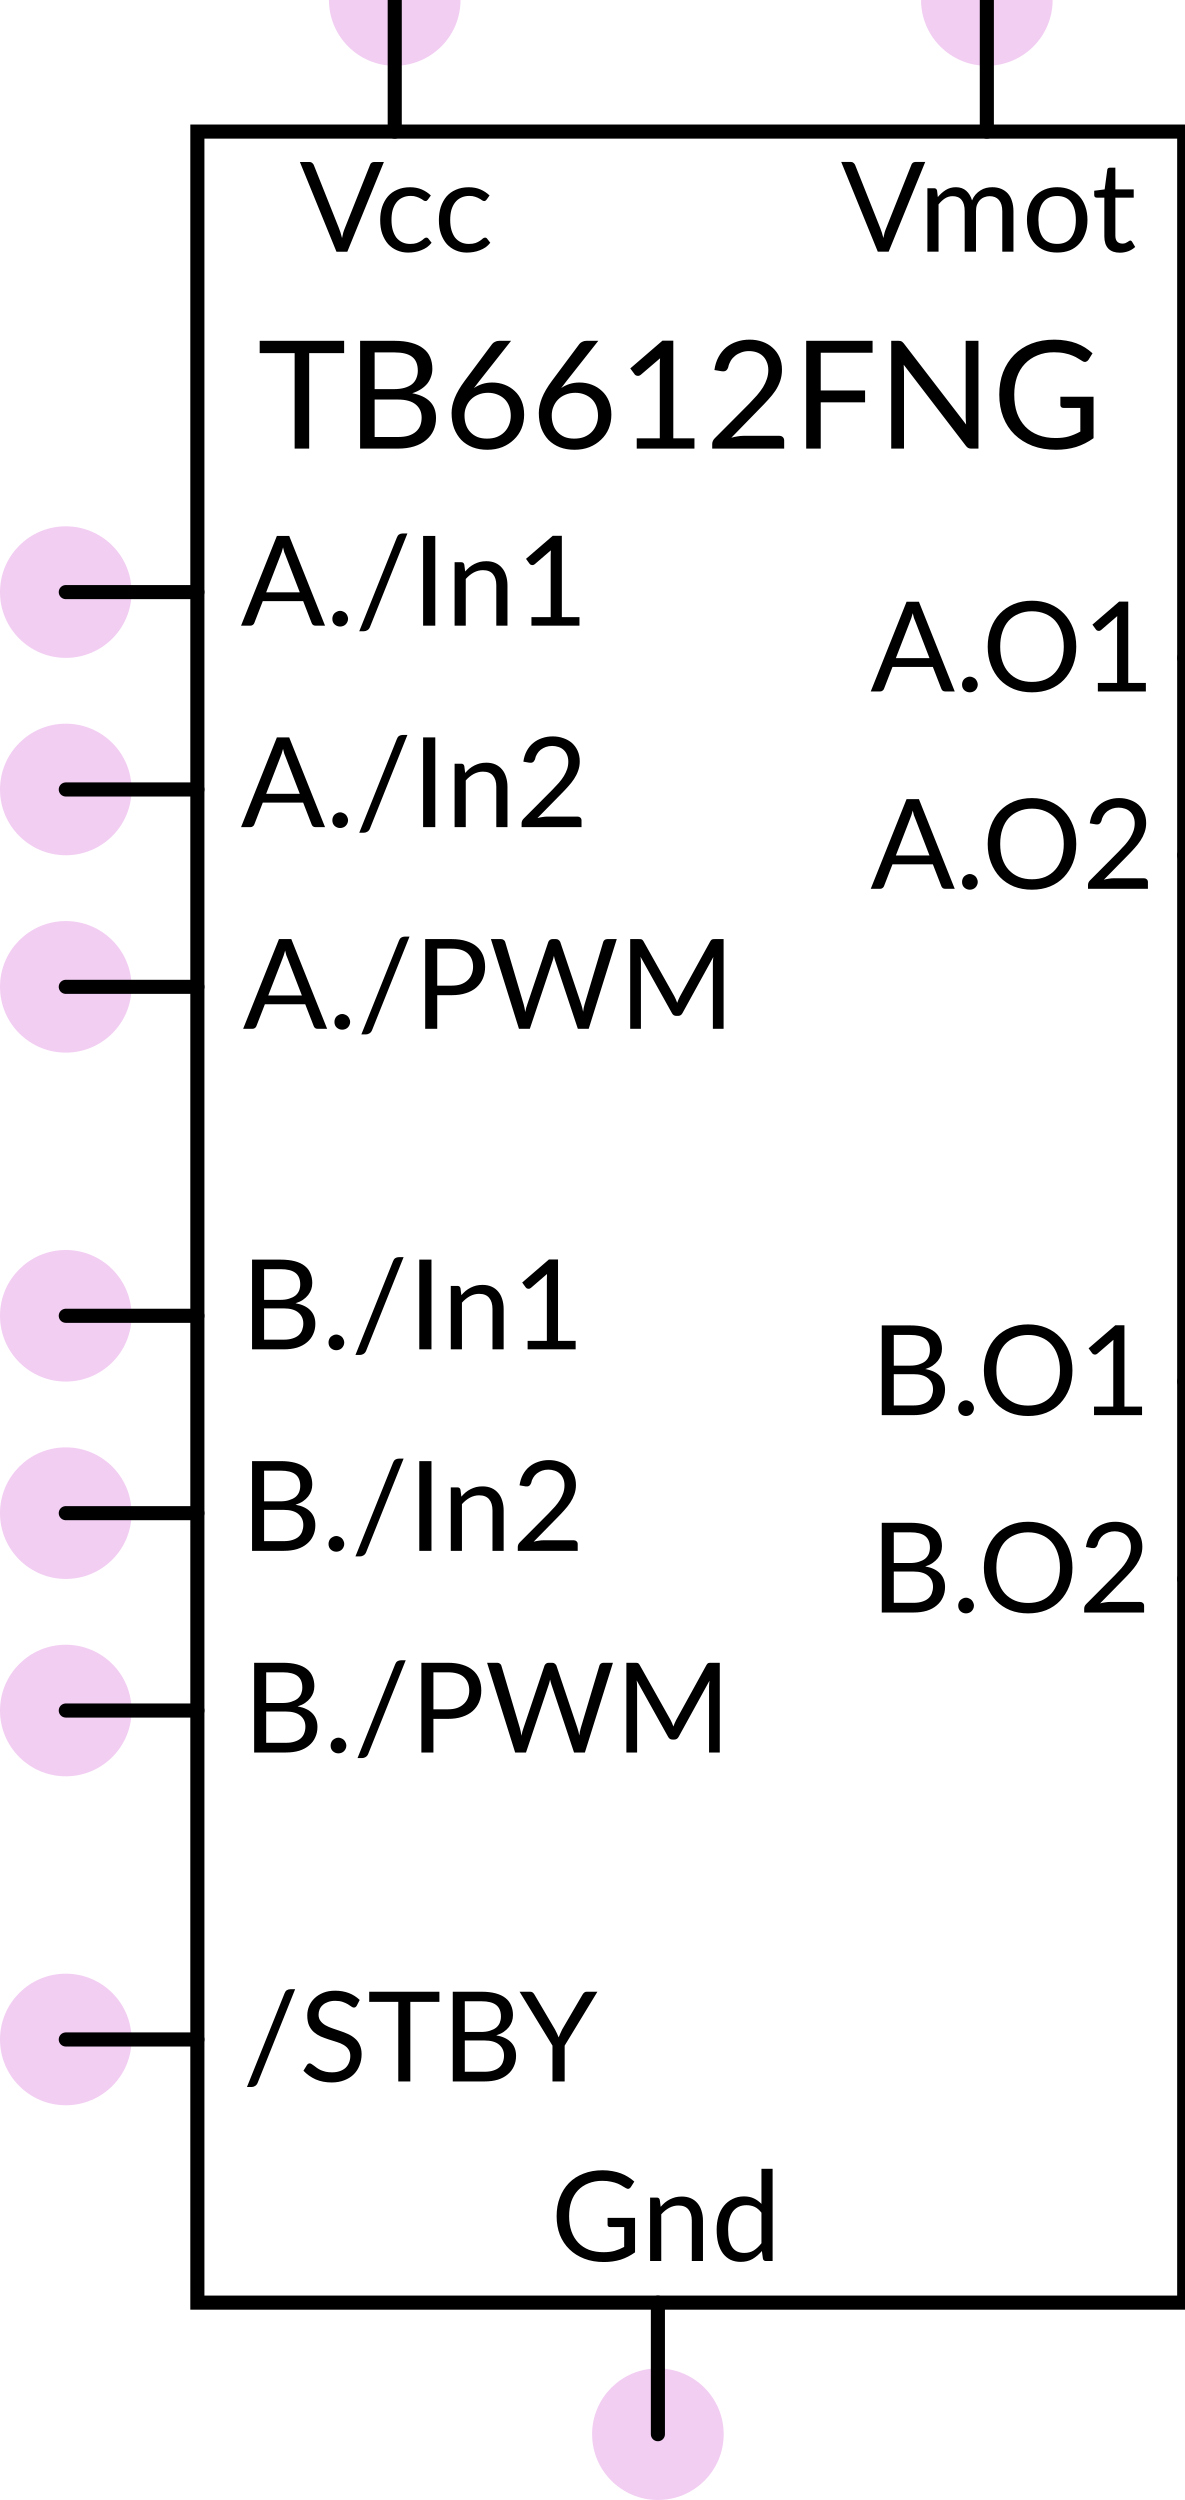
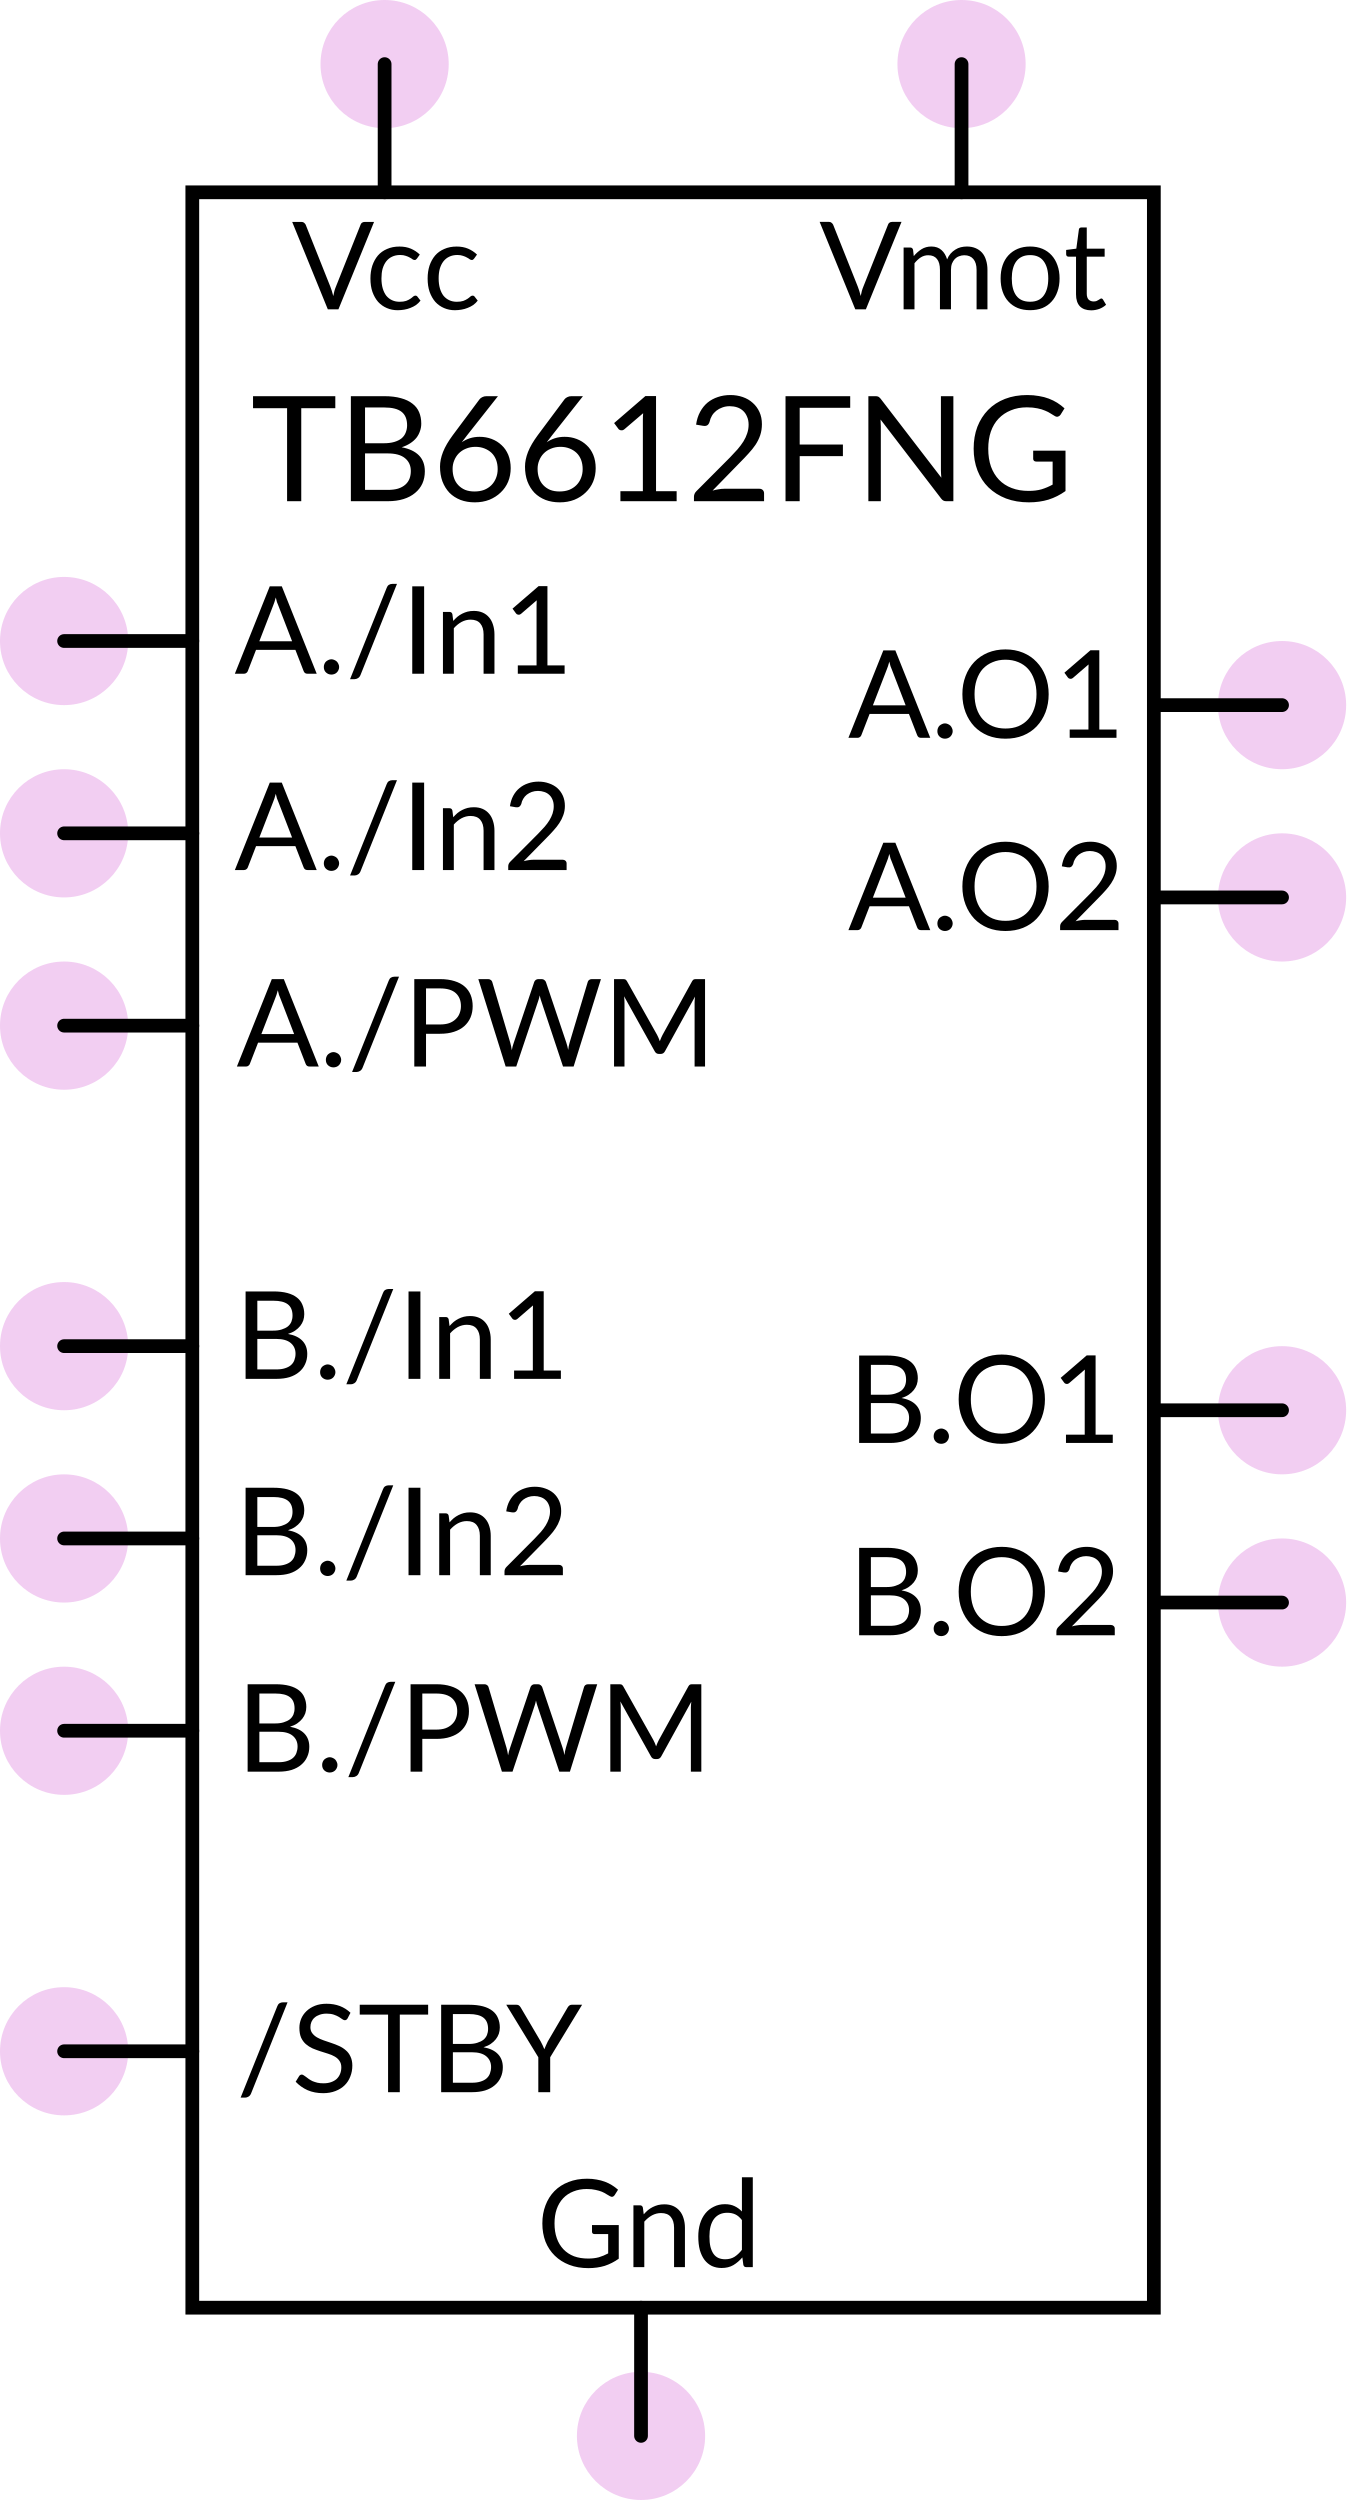
- <svg xmlns="http://www.w3.org/2000/svg" width="126" height="266" viewBox="0 0 126 266" version="1.1" id="svg852">
+ <svg xmlns="http://www.w3.org/2000/svg" width="147" height="273" viewBox="0 0 147 273" version="1.1" id="svg852">
  <defs id="defs846" />
-   <g id="layer1" transform="translate(-1139.857,-449.9482)">
-     <g id="g1454" style="">
-       <circle r="7" cy="512.948" cx="1146.857" id="path3052" style="color:#000000;clip-rule:nonzero;display:inline;overflow:visible;visibility:visible;opacity:1;isolation:auto;color-interpolation:sRGB;color-interpolation-filters:linearRGB;fill:#e497e4;fill-opacity:0.471;fill-rule:nonzero;stroke:none;stroke-width:2.5;stroke-linecap:round;stroke-linejoin:miter;stroke-miterlimit:4;stroke-dasharray:none;stroke-dashoffset:0;stroke-opacity:1;marker:none;color-rendering:auto;image-rendering:auto;shape-rendering:auto;text-rendering:auto;enable-background:accumulate" />
-       <circle r="7" cy="554.948" cx="1146.857" id="path3052-3" style="color:#000000;clip-rule:nonzero;display:inline;overflow:visible;visibility:visible;opacity:1;isolation:auto;color-interpolation:sRGB;color-interpolation-filters:linearRGB;fill:#e497e4;fill-opacity:0.471;fill-rule:nonzero;stroke:none;stroke-width:2.5;stroke-linecap:round;stroke-linejoin:miter;stroke-miterlimit:4;stroke-dasharray:none;stroke-dashoffset:0;stroke-opacity:1;marker:none;color-rendering:auto;image-rendering:auto;shape-rendering:auto;text-rendering:auto;enable-background:accumulate" />
-       <circle r="7" cy="533.948" cx="1146.857" id="path3052-31" style="color:#000000;clip-rule:nonzero;display:inline;overflow:visible;visibility:visible;opacity:1;isolation:auto;color-interpolation:sRGB;color-interpolation-filters:linearRGB;fill:#e497e4;fill-opacity:0.471;fill-rule:nonzero;stroke:none;stroke-width:2.5;stroke-linecap:round;stroke-linejoin:miter;stroke-miterlimit:4;stroke-dasharray:none;stroke-dashoffset:0;stroke-opacity:1;marker:none;color-rendering:auto;image-rendering:auto;shape-rendering:auto;text-rendering:auto;enable-background:accumulate" />
-       <circle r="7" cy="589.948" cx="1146.857" id="path3052-4" style="color:#000000;clip-rule:nonzero;display:inline;overflow:visible;visibility:visible;opacity:1;isolation:auto;color-interpolation:sRGB;color-interpolation-filters:linearRGB;fill:#e497e4;fill-opacity:0.471;fill-rule:nonzero;stroke:none;stroke-width:2.5;stroke-linecap:round;stroke-linejoin:miter;stroke-miterlimit:4;stroke-dasharray:none;stroke-dashoffset:0;stroke-opacity:1;marker:none;color-rendering:auto;image-rendering:auto;shape-rendering:auto;text-rendering:auto;enable-background:accumulate" />
-       <circle r="7" cy="631.948" cx="1146.857" id="path3052-3-8" style="color:#000000;clip-rule:nonzero;display:inline;overflow:visible;visibility:visible;opacity:1;isolation:auto;color-interpolation:sRGB;color-interpolation-filters:linearRGB;fill:#e497e4;fill-opacity:0.471;fill-rule:nonzero;stroke:none;stroke-width:2.5;stroke-linecap:round;stroke-linejoin:miter;stroke-miterlimit:4;stroke-dasharray:none;stroke-dashoffset:0;stroke-opacity:1;marker:none;color-rendering:auto;image-rendering:auto;shape-rendering:auto;text-rendering:auto;enable-background:accumulate" />
-       <circle r="7" cy="610.948" cx="1146.857" id="path3052-31-9" style="color:#000000;clip-rule:nonzero;display:inline;overflow:visible;visibility:visible;opacity:1;isolation:auto;color-interpolation:sRGB;color-interpolation-filters:linearRGB;fill:#e497e4;fill-opacity:0.471;fill-rule:nonzero;stroke:none;stroke-width:2.5;stroke-linecap:round;stroke-linejoin:miter;stroke-miterlimit:4;stroke-dasharray:none;stroke-dashoffset:0;stroke-opacity:1;marker:none;color-rendering:auto;image-rendering:auto;shape-rendering:auto;text-rendering:auto;enable-background:accumulate" />
-       <circle r="7" cy="666.948" cx="1146.857" id="path3052-3-8-2" style="color:#000000;clip-rule:nonzero;display:inline;overflow:visible;visibility:visible;opacity:1;isolation:auto;color-interpolation:sRGB;color-interpolation-filters:linearRGB;fill:#e497e4;fill-opacity:0.471;fill-rule:nonzero;stroke:none;stroke-width:2.5;stroke-linecap:round;stroke-linejoin:miter;stroke-miterlimit:4;stroke-dasharray:none;stroke-dashoffset:0;stroke-opacity:1;marker:none;color-rendering:auto;image-rendering:auto;shape-rendering:auto;text-rendering:auto;enable-background:accumulate" />
-       <circle r="7" cy="540.948" cx="1279.857" id="path3052-7-4" style="color:#000000;clip-rule:nonzero;display:inline;overflow:visible;visibility:visible;opacity:1;isolation:auto;color-interpolation:sRGB;color-interpolation-filters:linearRGB;fill:#e497e4;fill-opacity:0.471;fill-rule:nonzero;stroke:none;stroke-width:2.5;stroke-linecap:round;stroke-linejoin:miter;stroke-miterlimit:4;stroke-dasharray:none;stroke-dashoffset:0;stroke-opacity:1;marker:none;color-rendering:auto;image-rendering:auto;shape-rendering:auto;text-rendering:auto;enable-background:accumulate" />
-       <circle r="7" cy="519.948" cx="1279.857" id="path3052-7-7" style="color:#000000;clip-rule:nonzero;display:inline;overflow:visible;visibility:visible;opacity:1;isolation:auto;color-interpolation:sRGB;color-interpolation-filters:linearRGB;fill:#e497e4;fill-opacity:0.471;fill-rule:nonzero;stroke:none;stroke-width:2.5;stroke-linecap:round;stroke-linejoin:miter;stroke-miterlimit:4;stroke-dasharray:none;stroke-dashoffset:0;stroke-opacity:1;marker:none;color-rendering:auto;image-rendering:auto;shape-rendering:auto;text-rendering:auto;enable-background:accumulate" />
-       <circle r="7" cy="617.948" cx="1279.857" id="path3052-7-4-4" style="color:#000000;clip-rule:nonzero;display:inline;overflow:visible;visibility:visible;opacity:1;isolation:auto;color-interpolation:sRGB;color-interpolation-filters:linearRGB;fill:#e497e4;fill-opacity:0.471;fill-rule:nonzero;stroke:none;stroke-width:2.5;stroke-linecap:round;stroke-linejoin:miter;stroke-miterlimit:4;stroke-dasharray:none;stroke-dashoffset:0;stroke-opacity:1;marker:none;color-rendering:auto;image-rendering:auto;shape-rendering:auto;text-rendering:auto;enable-background:accumulate" />
-       <circle r="7" cy="596.948" cx="1279.857" id="path3052-7-7-3" style="color:#000000;clip-rule:nonzero;display:inline;overflow:visible;visibility:visible;opacity:1;isolation:auto;color-interpolation:sRGB;color-interpolation-filters:linearRGB;fill:#e497e4;fill-opacity:0.471;fill-rule:nonzero;stroke:none;stroke-width:2.5;stroke-linecap:round;stroke-linejoin:miter;stroke-miterlimit:4;stroke-dasharray:none;stroke-dashoffset:0;stroke-opacity:1;marker:none;color-rendering:auto;image-rendering:auto;shape-rendering:auto;text-rendering:auto;enable-background:accumulate" />
-       <circle r="7" cy="-1244.857" cx="-449.948" id="path3052-7-7-8" style="color:#000000;clip-rule:nonzero;display:inline;overflow:visible;visibility:visible;opacity:1;isolation:auto;color-interpolation:sRGB;color-interpolation-filters:linearRGB;fill:#e497e4;fill-opacity:0.471;fill-rule:nonzero;stroke:none;stroke-width:2.5;stroke-linecap:round;stroke-linejoin:miter;stroke-miterlimit:4;stroke-dasharray:none;stroke-dashoffset:0;stroke-opacity:1;marker:none;color-rendering:auto;image-rendering:auto;shape-rendering:auto;text-rendering:auto;enable-background:accumulate" transform="matrix(0,-1,-1,0,0,0)" />
-       <circle r="7" cy="-1181.857" cx="-449.948" id="path3052-7-7-8-4" style="color:#000000;clip-rule:nonzero;display:inline;overflow:visible;visibility:visible;opacity:1;isolation:auto;color-interpolation:sRGB;color-interpolation-filters:linearRGB;fill:#e497e4;fill-opacity:0.471;fill-rule:nonzero;stroke:none;stroke-width:2.5;stroke-linecap:round;stroke-linejoin:miter;stroke-miterlimit:4;stroke-dasharray:none;stroke-dashoffset:0;stroke-opacity:1;marker:none;color-rendering:auto;image-rendering:auto;shape-rendering:auto;text-rendering:auto;enable-background:accumulate" transform="matrix(0,-1,-1,0,0,0)" />
-       <flowRoot xml:space="preserve" id="flowRoot1193" style="font-style:normal;font-variant:normal;font-weight:normal;font-stretch:normal;font-size:10.667px;line-height:125%;font-family:Lato;-inkscape-font-specification:'Lato, Normal';font-variant-ligatures:normal;font-variant-caps:normal;font-variant-numeric:normal;font-feature-settings:normal;text-align:start;letter-spacing:0px;word-spacing:0px;writing-mode:lr-tb;text-anchor:start;fill:#000000;fill-opacity:1;stroke:none;stroke-width:1px;stroke-linecap:butt;stroke-linejoin:miter;stroke-opacity:1">
-         <flowRegion id="flowRegion1195" style="">
-           <rect id="rect1197" width="77" height="28" x="-14" y="125" style="" />
-         </flowRegion>
-         <flowPara id="flowPara1199" />
-       </flowRoot>
-       <circle r="7" cy="-1209.857" cx="708.948" id="path3052-7-7-8-45" style="color:#000000;clip-rule:nonzero;display:inline;overflow:visible;visibility:visible;opacity:1;isolation:auto;color-interpolation:sRGB;color-interpolation-filters:linearRGB;fill:#e497e4;fill-opacity:0.471;fill-rule:nonzero;stroke:none;stroke-width:2.5;stroke-linecap:round;stroke-linejoin:miter;stroke-miterlimit:4;stroke-dasharray:none;stroke-dashoffset:0;stroke-opacity:1;marker:none;color-rendering:auto;image-rendering:auto;shape-rendering:auto;text-rendering:auto;enable-background:accumulate" transform="rotate(90)" />
-       <g id="g1262" style="">
-         <rect style="opacity:1;fill:none;fill-opacity:1;fill-rule:nonzero;stroke:#000000;stroke-width:1.5;stroke-linecap:square;stroke-linejoin:miter;stroke-miterlimit:4;stroke-dasharray:none;stroke-dashoffset:0;stroke-opacity:1" id="rect6721" width="105" height="231" x="1160.857" y="463.948" rx="0" ry="0" />
-         <path style="opacity:1;fill:none;fill-opacity:1;fill-rule:nonzero;stroke:#000000;stroke-width:1.5;stroke-linecap:round;stroke-linejoin:miter;stroke-miterlimit:4;stroke-dasharray:none;stroke-dashoffset:0;stroke-opacity:1" d="m 1160.857,512.948 -14,-1e-5" id="path6723" />
-         <text id="text893" y="516.521" x="1165.456" style="font-style:normal;font-variant:normal;font-weight:normal;font-stretch:normal;font-size:13.333px;line-height:125%;font-family:Lato;-inkscape-font-specification:Lato;font-variant-ligatures:normal;font-variant-caps:normal;font-variant-numeric:normal;font-feature-settings:normal;text-align:start;letter-spacing:0px;word-spacing:0px;writing-mode:lr-tb;text-anchor:start;fill:#000000;fill-opacity:1;stroke:none;stroke-width:1px;stroke-linecap:butt;stroke-linejoin:miter;stroke-opacity:1" xml:space="preserve">
-           <tspan y="516.521" x="1165.456" id="tspan891">A./In1</tspan>
-         </text>
-         <text id="text893-7" y="537.956" x="1165.456" style="font-style:normal;font-variant:normal;font-weight:normal;font-stretch:normal;font-size:13.333px;line-height:125%;font-family:Lato;-inkscape-font-specification:Lato;font-variant-ligatures:normal;font-variant-caps:normal;font-variant-numeric:normal;font-feature-settings:normal;text-align:start;letter-spacing:0px;word-spacing:0px;writing-mode:lr-tb;text-anchor:start;fill:#000000;fill-opacity:1;stroke:none;stroke-width:1px;stroke-linecap:butt;stroke-linejoin:miter;stroke-opacity:1" xml:space="preserve">
-           <tspan y="537.956" x="1165.456" id="tspan891-5">A./In2</tspan>
-         </text>
-         <text id="text893-3" y="559.414" x="1165.68" style="font-style:normal;font-variant:normal;font-weight:normal;font-stretch:normal;font-size:13.333px;line-height:125%;font-family:Lato;-inkscape-font-specification:Lato;font-variant-ligatures:normal;font-variant-caps:normal;font-variant-numeric:normal;font-feature-settings:normal;text-align:start;letter-spacing:0px;word-spacing:0px;writing-mode:lr-tb;text-anchor:start;fill:#000000;fill-opacity:1;stroke:none;stroke-width:1px;stroke-linecap:butt;stroke-linejoin:miter;stroke-opacity:1" xml:space="preserve">
-           <tspan y="559.414" x="1165.68" id="tspan891-56">A./PWM</tspan>
-         </text>
-         <text id="text893-1" y="593.521" x="1165.456" style="font-style:normal;font-variant:normal;font-weight:normal;font-stretch:normal;font-size:13.333px;line-height:125%;font-family:Lato;-inkscape-font-specification:Lato;font-variant-ligatures:normal;font-variant-caps:normal;font-variant-numeric:normal;font-feature-settings:normal;text-align:start;letter-spacing:0px;word-spacing:0px;writing-mode:lr-tb;text-anchor:start;fill:#000000;fill-opacity:1;stroke:none;stroke-width:1px;stroke-linecap:butt;stroke-linejoin:miter;stroke-opacity:1" xml:space="preserve">
-           <tspan y="593.521" x="1165.456" id="tspan891-6">B./In1</tspan>
-         </text>
-         <text id="text893-7-8" y="614.956" x="1165.456" style="font-style:normal;font-variant:normal;font-weight:normal;font-stretch:normal;font-size:13.333px;line-height:125%;font-family:Lato;-inkscape-font-specification:Lato;font-variant-ligatures:normal;font-variant-caps:normal;font-variant-numeric:normal;font-feature-settings:normal;text-align:start;letter-spacing:0px;word-spacing:0px;writing-mode:lr-tb;text-anchor:start;fill:#000000;fill-opacity:1;stroke:none;stroke-width:1px;stroke-linecap:butt;stroke-linejoin:miter;stroke-opacity:1" xml:space="preserve">
-           <tspan y="614.956" x="1165.456" id="tspan891-5-5">B./In2</tspan>
-         </text>
-         <text id="text893-3-2" y="636.414" x="1165.68" style="font-style:normal;font-variant:normal;font-weight:normal;font-stretch:normal;font-size:13.333px;line-height:125%;font-family:Lato;-inkscape-font-specification:Lato;font-variant-ligatures:normal;font-variant-caps:normal;font-variant-numeric:normal;font-feature-settings:normal;text-align:start;letter-spacing:0px;word-spacing:0px;writing-mode:lr-tb;text-anchor:start;fill:#000000;fill-opacity:1;stroke:none;stroke-width:1px;stroke-linecap:butt;stroke-linejoin:miter;stroke-opacity:1" xml:space="preserve">
-           <tspan y="636.414" x="1165.68" id="tspan891-56-1">B./PWM</tspan>
-         </text>
-         <text id="text893-3-2-1" y="671.414" x="1165.68" style="font-style:normal;font-variant:normal;font-weight:normal;font-stretch:normal;font-size:13.333px;line-height:125%;font-family:Lato;-inkscape-font-specification:Lato;font-variant-ligatures:normal;font-variant-caps:normal;font-variant-numeric:normal;font-feature-settings:normal;text-align:start;letter-spacing:0px;word-spacing:0px;writing-mode:lr-tb;text-anchor:start;fill:#000000;fill-opacity:1;stroke:none;stroke-width:1px;stroke-linecap:butt;stroke-linejoin:miter;stroke-opacity:1" xml:space="preserve">
-           <tspan y="671.414" x="1165.68" id="tspan891-56-1-0">/STBY</tspan>
-         </text>
-         <path style="opacity:1;fill:none;fill-opacity:1;fill-rule:nonzero;stroke:#000000;stroke-width:1.5;stroke-linecap:round;stroke-linejoin:miter;stroke-miterlimit:4;stroke-dasharray:none;stroke-dashoffset:0;stroke-opacity:1" d="m 1160.857,533.948 -14,-10e-6" id="path6723-0" />
-         <path style="opacity:1;fill:none;fill-opacity:1;fill-rule:nonzero;stroke:#000000;stroke-width:1.5;stroke-linecap:round;stroke-linejoin:miter;stroke-miterlimit:4;stroke-dasharray:none;stroke-dashoffset:0;stroke-opacity:1" d="m 1160.857,554.948 -14,-10e-6" id="path6723-5" />
-         <path style="opacity:1;fill:none;fill-opacity:1;fill-rule:nonzero;stroke:#000000;stroke-width:1.5;stroke-linecap:round;stroke-linejoin:miter;stroke-miterlimit:4;stroke-dasharray:none;stroke-dashoffset:0;stroke-opacity:1" d="m 1160.857,589.948 -14,-10e-6" id="path6723-1" />
-         <path style="opacity:1;fill:none;fill-opacity:1;fill-rule:nonzero;stroke:#000000;stroke-width:1.5;stroke-linecap:round;stroke-linejoin:miter;stroke-miterlimit:4;stroke-dasharray:none;stroke-dashoffset:0;stroke-opacity:1" d="m 1160.857,610.948 -14,-10e-6" id="path6723-7" />
-         <path style="opacity:1;fill:none;fill-opacity:1;fill-rule:nonzero;stroke:#000000;stroke-width:1.5;stroke-linecap:round;stroke-linejoin:miter;stroke-miterlimit:4;stroke-dasharray:none;stroke-dashoffset:0;stroke-opacity:1" d="m 1160.857,631.948 -14,-1e-5" id="path6723-9" />
-         <path style="opacity:1;fill:none;fill-opacity:1;fill-rule:nonzero;stroke:#000000;stroke-width:1.5;stroke-linecap:round;stroke-linejoin:miter;stroke-miterlimit:4;stroke-dasharray:none;stroke-dashoffset:0;stroke-opacity:1" d="m 1160.857,666.948 -14,-10e-6" id="path6723-94" />
-         <text id="text893-6" y="476.732" x="1171.719" style="font-style:normal;font-variant:normal;font-weight:normal;font-stretch:normal;font-size:13.333px;line-height:125%;font-family:Lato;-inkscape-font-specification:Lato;font-variant-ligatures:normal;font-variant-caps:normal;font-variant-numeric:normal;font-feature-settings:normal;text-align:start;letter-spacing:0px;word-spacing:0px;writing-mode:lr-tb;text-anchor:start;fill:#000000;fill-opacity:1;stroke:none;stroke-width:1px;stroke-linecap:butt;stroke-linejoin:miter;stroke-opacity:1" xml:space="preserve">
-           <tspan y="476.732" x="1171.719" id="tspan891-67">Vcc</tspan>
-         </text>
-         <path style="opacity:1;fill:none;fill-opacity:1;fill-rule:nonzero;stroke:#000000;stroke-width:1.5;stroke-linecap:round;stroke-linejoin:miter;stroke-miterlimit:4;stroke-dasharray:none;stroke-dashoffset:0;stroke-opacity:1" d="m 1279.857,540.948 -14,-1e-5" id="path6723-3-3" />
-         <text id="text893-6-7" y="544.521" x="1232.456" style="font-style:normal;font-variant:normal;font-weight:normal;font-stretch:normal;font-size:13.333px;line-height:125%;font-family:Lato;-inkscape-font-specification:Lato;font-variant-ligatures:normal;font-variant-caps:normal;font-variant-numeric:normal;font-feature-settings:normal;text-align:start;letter-spacing:0px;word-spacing:0px;writing-mode:lr-tb;text-anchor:start;fill:#000000;fill-opacity:1;stroke:none;stroke-width:1px;stroke-linecap:butt;stroke-linejoin:miter;stroke-opacity:1" xml:space="preserve">
-           <tspan y="544.521" x="1232.456" id="tspan891-67-9">A.O2</tspan>
-         </text>
-         <path style="opacity:1;fill:none;fill-opacity:1;fill-rule:nonzero;stroke:#000000;stroke-width:1.5;stroke-linecap:round;stroke-linejoin:miter;stroke-miterlimit:4;stroke-dasharray:none;stroke-dashoffset:0;stroke-opacity:1" d="m 1279.857,519.948 -14,-1e-5" id="path6723-3-0" />
-         <text id="text893-6-6" y="523.521" x="1232.456" style="font-style:normal;font-variant:normal;font-weight:normal;font-stretch:normal;font-size:13.333px;line-height:125%;font-family:Lato;-inkscape-font-specification:Lato;font-variant-ligatures:normal;font-variant-caps:normal;font-variant-numeric:normal;font-feature-settings:normal;text-align:start;letter-spacing:0px;word-spacing:0px;writing-mode:lr-tb;text-anchor:start;fill:#000000;fill-opacity:1;stroke:none;stroke-width:1px;stroke-linecap:butt;stroke-linejoin:miter;stroke-opacity:1" xml:space="preserve">
-           <tspan y="523.521" x="1232.456" id="tspan891-67-0">A.O1</tspan>
-         </text>
-         <path style="opacity:1;fill:none;fill-opacity:1;fill-rule:nonzero;stroke:#000000;stroke-width:1.5;stroke-linecap:round;stroke-linejoin:miter;stroke-miterlimit:4;stroke-dasharray:none;stroke-dashoffset:0;stroke-opacity:1" d="m 1279.857,617.948 -14,-10e-6" id="path6723-3-3-8" />
-         <text id="text893-6-7-7" y="621.521" x="1232.456" style="font-style:normal;font-variant:normal;font-weight:normal;font-stretch:normal;font-size:13.333px;line-height:125%;font-family:Lato;-inkscape-font-specification:Lato;font-variant-ligatures:normal;font-variant-caps:normal;font-variant-numeric:normal;font-feature-settings:normal;text-align:start;letter-spacing:0px;word-spacing:0px;writing-mode:lr-tb;text-anchor:start;fill:#000000;fill-opacity:1;stroke:none;stroke-width:1px;stroke-linecap:butt;stroke-linejoin:miter;stroke-opacity:1" xml:space="preserve">
-           <tspan y="621.521" x="1232.456" id="tspan891-67-9-3">B.O2</tspan>
-         </text>
-         <path style="opacity:1;fill:none;fill-opacity:1;fill-rule:nonzero;stroke:#000000;stroke-width:1.5;stroke-linecap:round;stroke-linejoin:miter;stroke-miterlimit:4;stroke-dasharray:none;stroke-dashoffset:0;stroke-opacity:1" d="m 1279.857,596.948 -14,-10e-6" id="path6723-3-0-5" />
-         <text id="text893-6-6-0" y="600.521" x="1232.456" style="font-style:normal;font-variant:normal;font-weight:normal;font-stretch:normal;font-size:13.333px;line-height:125%;font-family:Lato;-inkscape-font-specification:Lato;font-variant-ligatures:normal;font-variant-caps:normal;font-variant-numeric:normal;font-feature-settings:normal;text-align:start;letter-spacing:0px;word-spacing:0px;writing-mode:lr-tb;text-anchor:start;fill:#000000;fill-opacity:1;stroke:none;stroke-width:1px;stroke-linecap:butt;stroke-linejoin:miter;stroke-opacity:1" xml:space="preserve">
-           <tspan y="600.521" x="1232.456" id="tspan891-67-0-1">B.O1</tspan>
-         </text>
-         <text id="text893-6-7-0" y="690.521" x="1198.456" style="font-style:normal;font-variant:normal;font-weight:normal;font-stretch:normal;font-size:13.333px;line-height:125%;font-family:Lato;-inkscape-font-specification:Lato;font-variant-ligatures:normal;font-variant-caps:normal;font-variant-numeric:normal;font-feature-settings:normal;text-align:start;letter-spacing:0px;word-spacing:0px;writing-mode:lr-tb;text-anchor:start;fill:#000000;fill-opacity:1;stroke:none;stroke-width:1px;stroke-linecap:butt;stroke-linejoin:miter;stroke-opacity:1" xml:space="preserve">
-           <tspan y="690.521" x="1198.456" id="tspan891-67-9-7">Gnd</tspan>
-         </text>
-         <path style="opacity:1;fill:none;fill-opacity:1;fill-rule:nonzero;stroke:#000000;stroke-width:1.5;stroke-linecap:round;stroke-linejoin:miter;stroke-miterlimit:4;stroke-dasharray:none;stroke-dashoffset:0;stroke-opacity:1" d="m 1244.857,449.948 v 14" id="path6723-3-0-9" />
-         <text id="text893-6-6-9" y="476.727" x="1229.316" style="font-style:normal;font-variant:normal;font-weight:normal;font-stretch:normal;font-size:13.333px;line-height:125%;font-family:Lato;-inkscape-font-specification:Lato;font-variant-ligatures:normal;font-variant-caps:normal;font-variant-numeric:normal;font-feature-settings:normal;text-align:start;letter-spacing:0px;word-spacing:0px;writing-mode:lr-tb;text-anchor:start;fill:#000000;fill-opacity:1;stroke:none;stroke-width:1px;stroke-linecap:butt;stroke-linejoin:miter;stroke-opacity:1" xml:space="preserve">
-           <tspan y="476.727" x="1229.316" id="tspan891-67-0-3">Vmot</tspan>
-         </text>
-         <path style="opacity:1;fill:none;fill-opacity:1;fill-rule:nonzero;stroke:#000000;stroke-width:1.5;stroke-linecap:round;stroke-linejoin:miter;stroke-miterlimit:4;stroke-dasharray:none;stroke-dashoffset:0;stroke-opacity:1" d="m 1181.857,449.948 v 14" id="path6723-3-0-9-6" />
-         <path style="opacity:1;fill:none;fill-opacity:1;fill-rule:nonzero;stroke:#000000;stroke-width:1.5;stroke-linecap:round;stroke-linejoin:miter;stroke-miterlimit:4;stroke-dasharray:none;stroke-dashoffset:0;stroke-opacity:1" d="m 1209.857,708.948 v -14" id="path6723-3-0-9-5" />
-         <text xml:space="preserve" style="font-style:normal;font-variant:normal;font-weight:normal;font-stretch:normal;font-size:16px;line-height:125%;font-family:Lato;-inkscape-font-specification:'Lato, Normal';font-variant-ligatures:normal;font-variant-caps:normal;font-variant-numeric:normal;font-feature-settings:normal;text-align:start;letter-spacing:0px;word-spacing:0px;writing-mode:lr-tb;text-anchor:start;fill:#000000;fill-opacity:1;stroke:none;stroke-width:1px;stroke-linecap:butt;stroke-linejoin:miter;stroke-opacity:1" x="1167.255" y="497.68" id="text1521">
-           <tspan id="tspan1519" x="1167.255" y="497.68">TB6612FNG</tspan>
-         </text>
-       </g>
+   <g id="layer1" transform="translate(-1139.857,-442.9482)">
+     <circle style="color:#000000;clip-rule:nonzero;display:inline;overflow:visible;visibility:visible;opacity:1;isolation:auto;color-interpolation:sRGB;color-interpolation-filters:linearRGB;fill:#e497e4;fill-opacity:0.471;fill-rule:nonzero;stroke:none;stroke-width:2.5;stroke-linecap:round;stroke-linejoin:miter;stroke-miterlimit:4;stroke-dasharray:none;stroke-dashoffset:0;stroke-opacity:1;marker:none;color-rendering:auto;image-rendering:auto;shape-rendering:auto;text-rendering:auto;enable-background:accumulate" id="path3052" cx="1146.857" cy="512.948" r="7" />
+     <circle style="color:#000000;clip-rule:nonzero;display:inline;overflow:visible;visibility:visible;opacity:1;isolation:auto;color-interpolation:sRGB;color-interpolation-filters:linearRGB;fill:#e497e4;fill-opacity:0.471;fill-rule:nonzero;stroke:none;stroke-width:2.5;stroke-linecap:round;stroke-linejoin:miter;stroke-miterlimit:4;stroke-dasharray:none;stroke-dashoffset:0;stroke-opacity:1;marker:none;color-rendering:auto;image-rendering:auto;shape-rendering:auto;text-rendering:auto;enable-background:accumulate" id="path3052-3" cx="1146.857" cy="554.948" r="7" />
+     <circle style="color:#000000;clip-rule:nonzero;display:inline;overflow:visible;visibility:visible;opacity:1;isolation:auto;color-interpolation:sRGB;color-interpolation-filters:linearRGB;fill:#e497e4;fill-opacity:0.471;fill-rule:nonzero;stroke:none;stroke-width:2.5;stroke-linecap:round;stroke-linejoin:miter;stroke-miterlimit:4;stroke-dasharray:none;stroke-dashoffset:0;stroke-opacity:1;marker:none;color-rendering:auto;image-rendering:auto;shape-rendering:auto;text-rendering:auto;enable-background:accumulate" id="path3052-31" cx="1146.857" cy="533.948" r="7" />
+     <circle style="color:#000000;clip-rule:nonzero;display:inline;overflow:visible;visibility:visible;opacity:1;isolation:auto;color-interpolation:sRGB;color-interpolation-filters:linearRGB;fill:#e497e4;fill-opacity:0.471;fill-rule:nonzero;stroke:none;stroke-width:2.5;stroke-linecap:round;stroke-linejoin:miter;stroke-miterlimit:4;stroke-dasharray:none;stroke-dashoffset:0;stroke-opacity:1;marker:none;color-rendering:auto;image-rendering:auto;shape-rendering:auto;text-rendering:auto;enable-background:accumulate" id="path3052-4" cx="1146.857" cy="589.948" r="7" />
+     <circle style="color:#000000;clip-rule:nonzero;display:inline;overflow:visible;visibility:visible;opacity:1;isolation:auto;color-interpolation:sRGB;color-interpolation-filters:linearRGB;fill:#e497e4;fill-opacity:0.471;fill-rule:nonzero;stroke:none;stroke-width:2.5;stroke-linecap:round;stroke-linejoin:miter;stroke-miterlimit:4;stroke-dasharray:none;stroke-dashoffset:0;stroke-opacity:1;marker:none;color-rendering:auto;image-rendering:auto;shape-rendering:auto;text-rendering:auto;enable-background:accumulate" id="path3052-3-8" cx="1146.857" cy="631.948" r="7" />
+     <circle style="color:#000000;clip-rule:nonzero;display:inline;overflow:visible;visibility:visible;opacity:1;isolation:auto;color-interpolation:sRGB;color-interpolation-filters:linearRGB;fill:#e497e4;fill-opacity:0.471;fill-rule:nonzero;stroke:none;stroke-width:2.5;stroke-linecap:round;stroke-linejoin:miter;stroke-miterlimit:4;stroke-dasharray:none;stroke-dashoffset:0;stroke-opacity:1;marker:none;color-rendering:auto;image-rendering:auto;shape-rendering:auto;text-rendering:auto;enable-background:accumulate" id="path3052-31-9" cx="1146.857" cy="610.948" r="7" />
+     <circle style="color:#000000;clip-rule:nonzero;display:inline;overflow:visible;visibility:visible;opacity:1;isolation:auto;color-interpolation:sRGB;color-interpolation-filters:linearRGB;fill:#e497e4;fill-opacity:0.471;fill-rule:nonzero;stroke:none;stroke-width:2.5;stroke-linecap:round;stroke-linejoin:miter;stroke-miterlimit:4;stroke-dasharray:none;stroke-dashoffset:0;stroke-opacity:1;marker:none;color-rendering:auto;image-rendering:auto;shape-rendering:auto;text-rendering:auto;enable-background:accumulate" id="path3052-3-8-2" cx="1146.857" cy="666.948" r="7" />
+     <circle style="color:#000000;clip-rule:nonzero;display:inline;overflow:visible;visibility:visible;opacity:1;isolation:auto;color-interpolation:sRGB;color-interpolation-filters:linearRGB;fill:#e497e4;fill-opacity:0.471;fill-rule:nonzero;stroke:none;stroke-width:2.5;stroke-linecap:round;stroke-linejoin:miter;stroke-miterlimit:4;stroke-dasharray:none;stroke-dashoffset:0;stroke-opacity:1;marker:none;color-rendering:auto;image-rendering:auto;shape-rendering:auto;text-rendering:auto;enable-background:accumulate" id="path3052-7-4" cx="1279.857" cy="540.948" r="7" />
+     <circle style="color:#000000;clip-rule:nonzero;display:inline;overflow:visible;visibility:visible;opacity:1;isolation:auto;color-interpolation:sRGB;color-interpolation-filters:linearRGB;fill:#e497e4;fill-opacity:0.471;fill-rule:nonzero;stroke:none;stroke-width:2.5;stroke-linecap:round;stroke-linejoin:miter;stroke-miterlimit:4;stroke-dasharray:none;stroke-dashoffset:0;stroke-opacity:1;marker:none;color-rendering:auto;image-rendering:auto;shape-rendering:auto;text-rendering:auto;enable-background:accumulate" id="path3052-7-7" cx="1279.857" cy="519.948" r="7" />
+     <circle style="color:#000000;clip-rule:nonzero;display:inline;overflow:visible;visibility:visible;opacity:1;isolation:auto;color-interpolation:sRGB;color-interpolation-filters:linearRGB;fill:#e497e4;fill-opacity:0.471;fill-rule:nonzero;stroke:none;stroke-width:2.5;stroke-linecap:round;stroke-linejoin:miter;stroke-miterlimit:4;stroke-dasharray:none;stroke-dashoffset:0;stroke-opacity:1;marker:none;color-rendering:auto;image-rendering:auto;shape-rendering:auto;text-rendering:auto;enable-background:accumulate" id="path3052-7-4-4" cx="1279.857" cy="617.948" r="7" />
+     <circle style="color:#000000;clip-rule:nonzero;display:inline;overflow:visible;visibility:visible;opacity:1;isolation:auto;color-interpolation:sRGB;color-interpolation-filters:linearRGB;fill:#e497e4;fill-opacity:0.471;fill-rule:nonzero;stroke:none;stroke-width:2.5;stroke-linecap:round;stroke-linejoin:miter;stroke-miterlimit:4;stroke-dasharray:none;stroke-dashoffset:0;stroke-opacity:1;marker:none;color-rendering:auto;image-rendering:auto;shape-rendering:auto;text-rendering:auto;enable-background:accumulate" id="path3052-7-7-3" cx="1279.857" cy="596.948" r="7" />
+     <circle transform="matrix(0,-1,-1,0,0,0)" style="color:#000000;clip-rule:nonzero;display:inline;overflow:visible;visibility:visible;opacity:1;isolation:auto;color-interpolation:sRGB;color-interpolation-filters:linearRGB;fill:#e497e4;fill-opacity:0.471;fill-rule:nonzero;stroke:none;stroke-width:2.5;stroke-linecap:round;stroke-linejoin:miter;stroke-miterlimit:4;stroke-dasharray:none;stroke-dashoffset:0;stroke-opacity:1;marker:none;color-rendering:auto;image-rendering:auto;shape-rendering:auto;text-rendering:auto;enable-background:accumulate" id="path3052-7-7-8" cx="-449.948" cy="-1244.857" r="7" />
+     <circle transform="matrix(0,-1,-1,0,0,0)" style="color:#000000;clip-rule:nonzero;display:inline;overflow:visible;visibility:visible;opacity:1;isolation:auto;color-interpolation:sRGB;color-interpolation-filters:linearRGB;fill:#e497e4;fill-opacity:0.471;fill-rule:nonzero;stroke:none;stroke-width:2.5;stroke-linecap:round;stroke-linejoin:miter;stroke-miterlimit:4;stroke-dasharray:none;stroke-dashoffset:0;stroke-opacity:1;marker:none;color-rendering:auto;image-rendering:auto;shape-rendering:auto;text-rendering:auto;enable-background:accumulate" id="path3052-7-7-8-4" cx="-449.948" cy="-1181.857" r="7" />
+     <flowRoot style="font-style:normal;font-variant:normal;font-weight:normal;font-stretch:normal;font-size:10.667px;line-height:125%;font-family:Lato;-inkscape-font-specification:'Lato, Normal';font-variant-ligatures:normal;font-variant-caps:normal;font-variant-numeric:normal;font-feature-settings:normal;text-align:start;letter-spacing:0px;word-spacing:0px;writing-mode:lr-tb;text-anchor:start;fill:#000000;fill-opacity:1;stroke:none;stroke-width:1px;stroke-linecap:butt;stroke-linejoin:miter;stroke-opacity:1" id="flowRoot1193" xml:space="preserve">
+       <flowRegion id="flowRegion1195">
+         <rect y="125" x="-14" height="28" width="77" id="rect1197" />
+       </flowRegion>
+       <flowPara id="flowPara1199" />
+     </flowRoot>
+     <circle transform="rotate(90)" style="color:#000000;clip-rule:nonzero;display:inline;overflow:visible;visibility:visible;opacity:1;isolation:auto;color-interpolation:sRGB;color-interpolation-filters:linearRGB;fill:#e497e4;fill-opacity:0.471;fill-rule:nonzero;stroke:none;stroke-width:2.5;stroke-linecap:round;stroke-linejoin:miter;stroke-miterlimit:4;stroke-dasharray:none;stroke-dashoffset:0;stroke-opacity:1;marker:none;color-rendering:auto;image-rendering:auto;shape-rendering:auto;text-rendering:auto;enable-background:accumulate" id="path3052-7-7-8-45" cx="708.948" cy="-1209.857" r="7" />
+     <g id="g1262">
+       <rect ry="0" rx="0" y="463.948" x="1160.857" height="231" width="105" id="rect6721" style="opacity:1;fill:none;fill-opacity:1;fill-rule:nonzero;stroke:#000000;stroke-width:1.5;stroke-linecap:square;stroke-linejoin:miter;stroke-miterlimit:4;stroke-dasharray:none;stroke-dashoffset:0;stroke-opacity:1" />
+       <path id="path6723" d="m 1160.857,512.948 -14,-1e-5" style="opacity:1;fill:none;fill-opacity:1;fill-rule:nonzero;stroke:#000000;stroke-width:1.5;stroke-linecap:round;stroke-linejoin:miter;stroke-miterlimit:4;stroke-dasharray:none;stroke-dashoffset:0;stroke-opacity:1" />
+       <text xml:space="preserve" style="font-style:normal;font-variant:normal;font-weight:normal;font-stretch:normal;font-size:13.333px;line-height:125%;font-family:Lato;-inkscape-font-specification:Lato;font-variant-ligatures:normal;font-variant-caps:normal;font-variant-numeric:normal;font-feature-settings:normal;text-align:start;letter-spacing:0px;word-spacing:0px;writing-mode:lr-tb;text-anchor:start;fill:#000000;fill-opacity:1;stroke:none;stroke-width:1px;stroke-linecap:butt;stroke-linejoin:miter;stroke-opacity:1" x="1165.456" y="516.521" id="text893">
+         <tspan id="tspan891" x="1165.456" y="516.521">A./In1</tspan>
+       </text>
+       <text xml:space="preserve" style="font-style:normal;font-variant:normal;font-weight:normal;font-stretch:normal;font-size:13.333px;line-height:125%;font-family:Lato;-inkscape-font-specification:Lato;font-variant-ligatures:normal;font-variant-caps:normal;font-variant-numeric:normal;font-feature-settings:normal;text-align:start;letter-spacing:0px;word-spacing:0px;writing-mode:lr-tb;text-anchor:start;fill:#000000;fill-opacity:1;stroke:none;stroke-width:1px;stroke-linecap:butt;stroke-linejoin:miter;stroke-opacity:1" x="1165.456" y="537.956" id="text893-7">
+         <tspan id="tspan891-5" x="1165.456" y="537.956">A./In2</tspan>
+       </text>
+       <text xml:space="preserve" style="font-style:normal;font-variant:normal;font-weight:normal;font-stretch:normal;font-size:13.333px;line-height:125%;font-family:Lato;-inkscape-font-specification:Lato;font-variant-ligatures:normal;font-variant-caps:normal;font-variant-numeric:normal;font-feature-settings:normal;text-align:start;letter-spacing:0px;word-spacing:0px;writing-mode:lr-tb;text-anchor:start;fill:#000000;fill-opacity:1;stroke:none;stroke-width:1px;stroke-linecap:butt;stroke-linejoin:miter;stroke-opacity:1" x="1165.68" y="559.414" id="text893-3">
+         <tspan id="tspan891-56" x="1165.68" y="559.414">A./PWM</tspan>
+       </text>
+       <text xml:space="preserve" style="font-style:normal;font-variant:normal;font-weight:normal;font-stretch:normal;font-size:13.333px;line-height:125%;font-family:Lato;-inkscape-font-specification:Lato;font-variant-ligatures:normal;font-variant-caps:normal;font-variant-numeric:normal;font-feature-settings:normal;text-align:start;letter-spacing:0px;word-spacing:0px;writing-mode:lr-tb;text-anchor:start;fill:#000000;fill-opacity:1;stroke:none;stroke-width:1px;stroke-linecap:butt;stroke-linejoin:miter;stroke-opacity:1" x="1165.456" y="593.521" id="text893-1">
+         <tspan id="tspan891-6" x="1165.456" y="593.521">B./In1</tspan>
+       </text>
+       <text xml:space="preserve" style="font-style:normal;font-variant:normal;font-weight:normal;font-stretch:normal;font-size:13.333px;line-height:125%;font-family:Lato;-inkscape-font-specification:Lato;font-variant-ligatures:normal;font-variant-caps:normal;font-variant-numeric:normal;font-feature-settings:normal;text-align:start;letter-spacing:0px;word-spacing:0px;writing-mode:lr-tb;text-anchor:start;fill:#000000;fill-opacity:1;stroke:none;stroke-width:1px;stroke-linecap:butt;stroke-linejoin:miter;stroke-opacity:1" x="1165.456" y="614.956" id="text893-7-8">
+         <tspan id="tspan891-5-5" x="1165.456" y="614.956">B./In2</tspan>
+       </text>
+       <text xml:space="preserve" style="font-style:normal;font-variant:normal;font-weight:normal;font-stretch:normal;font-size:13.333px;line-height:125%;font-family:Lato;-inkscape-font-specification:Lato;font-variant-ligatures:normal;font-variant-caps:normal;font-variant-numeric:normal;font-feature-settings:normal;text-align:start;letter-spacing:0px;word-spacing:0px;writing-mode:lr-tb;text-anchor:start;fill:#000000;fill-opacity:1;stroke:none;stroke-width:1px;stroke-linecap:butt;stroke-linejoin:miter;stroke-opacity:1" x="1165.68" y="636.414" id="text893-3-2">
+         <tspan id="tspan891-56-1" x="1165.68" y="636.414">B./PWM</tspan>
+       </text>
+       <text xml:space="preserve" style="font-style:normal;font-variant:normal;font-weight:normal;font-stretch:normal;font-size:13.333px;line-height:125%;font-family:Lato;-inkscape-font-specification:Lato;font-variant-ligatures:normal;font-variant-caps:normal;font-variant-numeric:normal;font-feature-settings:normal;text-align:start;letter-spacing:0px;word-spacing:0px;writing-mode:lr-tb;text-anchor:start;fill:#000000;fill-opacity:1;stroke:none;stroke-width:1px;stroke-linecap:butt;stroke-linejoin:miter;stroke-opacity:1" x="1165.68" y="671.414" id="text893-3-2-1">
+         <tspan id="tspan891-56-1-0" x="1165.68" y="671.414">/STBY</tspan>
+       </text>
+       <path id="path6723-0" d="m 1160.857,533.948 -14,-10e-6" style="opacity:1;fill:none;fill-opacity:1;fill-rule:nonzero;stroke:#000000;stroke-width:1.5;stroke-linecap:round;stroke-linejoin:miter;stroke-miterlimit:4;stroke-dasharray:none;stroke-dashoffset:0;stroke-opacity:1" />
+       <path id="path6723-5" d="m 1160.857,554.948 -14,-10e-6" style="opacity:1;fill:none;fill-opacity:1;fill-rule:nonzero;stroke:#000000;stroke-width:1.5;stroke-linecap:round;stroke-linejoin:miter;stroke-miterlimit:4;stroke-dasharray:none;stroke-dashoffset:0;stroke-opacity:1" />
+       <path id="path6723-1" d="m 1160.857,589.948 -14,-10e-6" style="opacity:1;fill:none;fill-opacity:1;fill-rule:nonzero;stroke:#000000;stroke-width:1.5;stroke-linecap:round;stroke-linejoin:miter;stroke-miterlimit:4;stroke-dasharray:none;stroke-dashoffset:0;stroke-opacity:1" />
+       <path id="path6723-7" d="m 1160.857,610.948 -14,-10e-6" style="opacity:1;fill:none;fill-opacity:1;fill-rule:nonzero;stroke:#000000;stroke-width:1.5;stroke-linecap:round;stroke-linejoin:miter;stroke-miterlimit:4;stroke-dasharray:none;stroke-dashoffset:0;stroke-opacity:1" />
+       <path id="path6723-9" d="m 1160.857,631.948 -14,-1e-5" style="opacity:1;fill:none;fill-opacity:1;fill-rule:nonzero;stroke:#000000;stroke-width:1.5;stroke-linecap:round;stroke-linejoin:miter;stroke-miterlimit:4;stroke-dasharray:none;stroke-dashoffset:0;stroke-opacity:1" />
+       <path id="path6723-94" d="m 1160.857,666.948 -14,-10e-6" style="opacity:1;fill:none;fill-opacity:1;fill-rule:nonzero;stroke:#000000;stroke-width:1.5;stroke-linecap:round;stroke-linejoin:miter;stroke-miterlimit:4;stroke-dasharray:none;stroke-dashoffset:0;stroke-opacity:1" />
+       <text xml:space="preserve" style="font-style:normal;font-variant:normal;font-weight:normal;font-stretch:normal;font-size:13.333px;line-height:125%;font-family:Lato;-inkscape-font-specification:Lato;font-variant-ligatures:normal;font-variant-caps:normal;font-variant-numeric:normal;font-feature-settings:normal;text-align:start;letter-spacing:0px;word-spacing:0px;writing-mode:lr-tb;text-anchor:start;fill:#000000;fill-opacity:1;stroke:none;stroke-width:1px;stroke-linecap:butt;stroke-linejoin:miter;stroke-opacity:1" x="1171.719" y="476.732" id="text893-6">
+         <tspan id="tspan891-67" x="1171.719" y="476.732">Vcc</tspan>
+       </text>
+       <path id="path6723-3-3" d="m 1279.857,540.948 -14,-1e-5" style="opacity:1;fill:none;fill-opacity:1;fill-rule:nonzero;stroke:#000000;stroke-width:1.5;stroke-linecap:round;stroke-linejoin:miter;stroke-miterlimit:4;stroke-dasharray:none;stroke-dashoffset:0;stroke-opacity:1" />
+       <text xml:space="preserve" style="font-style:normal;font-variant:normal;font-weight:normal;font-stretch:normal;font-size:13.333px;line-height:125%;font-family:Lato;-inkscape-font-specification:Lato;font-variant-ligatures:normal;font-variant-caps:normal;font-variant-numeric:normal;font-feature-settings:normal;text-align:start;letter-spacing:0px;word-spacing:0px;writing-mode:lr-tb;text-anchor:start;fill:#000000;fill-opacity:1;stroke:none;stroke-width:1px;stroke-linecap:butt;stroke-linejoin:miter;stroke-opacity:1" x="1232.456" y="544.521" id="text893-6-7">
+         <tspan id="tspan891-67-9" x="1232.456" y="544.521">A.O2</tspan>
+       </text>
+       <path id="path6723-3-0" d="m 1279.857,519.948 -14,-1e-5" style="opacity:1;fill:none;fill-opacity:1;fill-rule:nonzero;stroke:#000000;stroke-width:1.5;stroke-linecap:round;stroke-linejoin:miter;stroke-miterlimit:4;stroke-dasharray:none;stroke-dashoffset:0;stroke-opacity:1" />
+       <text xml:space="preserve" style="font-style:normal;font-variant:normal;font-weight:normal;font-stretch:normal;font-size:13.333px;line-height:125%;font-family:Lato;-inkscape-font-specification:Lato;font-variant-ligatures:normal;font-variant-caps:normal;font-variant-numeric:normal;font-feature-settings:normal;text-align:start;letter-spacing:0px;word-spacing:0px;writing-mode:lr-tb;text-anchor:start;fill:#000000;fill-opacity:1;stroke:none;stroke-width:1px;stroke-linecap:butt;stroke-linejoin:miter;stroke-opacity:1" x="1232.456" y="523.521" id="text893-6-6">
+         <tspan id="tspan891-67-0" x="1232.456" y="523.521">A.O1</tspan>
+       </text>
+       <path id="path6723-3-3-8" d="m 1279.857,617.948 -14,-10e-6" style="opacity:1;fill:none;fill-opacity:1;fill-rule:nonzero;stroke:#000000;stroke-width:1.5;stroke-linecap:round;stroke-linejoin:miter;stroke-miterlimit:4;stroke-dasharray:none;stroke-dashoffset:0;stroke-opacity:1" />
+       <text xml:space="preserve" style="font-style:normal;font-variant:normal;font-weight:normal;font-stretch:normal;font-size:13.333px;line-height:125%;font-family:Lato;-inkscape-font-specification:Lato;font-variant-ligatures:normal;font-variant-caps:normal;font-variant-numeric:normal;font-feature-settings:normal;text-align:start;letter-spacing:0px;word-spacing:0px;writing-mode:lr-tb;text-anchor:start;fill:#000000;fill-opacity:1;stroke:none;stroke-width:1px;stroke-linecap:butt;stroke-linejoin:miter;stroke-opacity:1" x="1232.456" y="621.521" id="text893-6-7-7">
+         <tspan id="tspan891-67-9-3" x="1232.456" y="621.521">B.O2</tspan>
+       </text>
+       <path id="path6723-3-0-5" d="m 1279.857,596.948 -14,-10e-6" style="opacity:1;fill:none;fill-opacity:1;fill-rule:nonzero;stroke:#000000;stroke-width:1.5;stroke-linecap:round;stroke-linejoin:miter;stroke-miterlimit:4;stroke-dasharray:none;stroke-dashoffset:0;stroke-opacity:1" />
+       <text xml:space="preserve" style="font-style:normal;font-variant:normal;font-weight:normal;font-stretch:normal;font-size:13.333px;line-height:125%;font-family:Lato;-inkscape-font-specification:Lato;font-variant-ligatures:normal;font-variant-caps:normal;font-variant-numeric:normal;font-feature-settings:normal;text-align:start;letter-spacing:0px;word-spacing:0px;writing-mode:lr-tb;text-anchor:start;fill:#000000;fill-opacity:1;stroke:none;stroke-width:1px;stroke-linecap:butt;stroke-linejoin:miter;stroke-opacity:1" x="1232.456" y="600.521" id="text893-6-6-0">
+         <tspan id="tspan891-67-0-1" x="1232.456" y="600.521">B.O1</tspan>
+       </text>
+       <text xml:space="preserve" style="font-style:normal;font-variant:normal;font-weight:normal;font-stretch:normal;font-size:13.333px;line-height:125%;font-family:Lato;-inkscape-font-specification:Lato;font-variant-ligatures:normal;font-variant-caps:normal;font-variant-numeric:normal;font-feature-settings:normal;text-align:start;letter-spacing:0px;word-spacing:0px;writing-mode:lr-tb;text-anchor:start;fill:#000000;fill-opacity:1;stroke:none;stroke-width:1px;stroke-linecap:butt;stroke-linejoin:miter;stroke-opacity:1" x="1198.456" y="690.521" id="text893-6-7-0">
+         <tspan id="tspan891-67-9-7" x="1198.456" y="690.521">Gnd</tspan>
+       </text>
+       <path id="path6723-3-0-9" d="m 1244.857,449.948 v 14" style="opacity:1;fill:none;fill-opacity:1;fill-rule:nonzero;stroke:#000000;stroke-width:1.5;stroke-linecap:round;stroke-linejoin:miter;stroke-miterlimit:4;stroke-dasharray:none;stroke-dashoffset:0;stroke-opacity:1" />
+       <text xml:space="preserve" style="font-style:normal;font-variant:normal;font-weight:normal;font-stretch:normal;font-size:13.333px;line-height:125%;font-family:Lato;-inkscape-font-specification:Lato;font-variant-ligatures:normal;font-variant-caps:normal;font-variant-numeric:normal;font-feature-settings:normal;text-align:start;letter-spacing:0px;word-spacing:0px;writing-mode:lr-tb;text-anchor:start;fill:#000000;fill-opacity:1;stroke:none;stroke-width:1px;stroke-linecap:butt;stroke-linejoin:miter;stroke-opacity:1" x="1229.316" y="476.727" id="text893-6-6-9">
+         <tspan id="tspan891-67-0-3" x="1229.316" y="476.727">Vmot</tspan>
+       </text>
+       <path id="path6723-3-0-9-6" d="m 1181.857,449.948 v 14" style="opacity:1;fill:none;fill-opacity:1;fill-rule:nonzero;stroke:#000000;stroke-width:1.5;stroke-linecap:round;stroke-linejoin:miter;stroke-miterlimit:4;stroke-dasharray:none;stroke-dashoffset:0;stroke-opacity:1" />
+       <path id="path6723-3-0-9-5" d="m 1209.857,708.948 v -14" style="opacity:1;fill:none;fill-opacity:1;fill-rule:nonzero;stroke:#000000;stroke-width:1.5;stroke-linecap:round;stroke-linejoin:miter;stroke-miterlimit:4;stroke-dasharray:none;stroke-dashoffset:0;stroke-opacity:1" />
+       <text id="text1521" y="497.68" x="1167.255" style="font-style:normal;font-variant:normal;font-weight:normal;font-stretch:normal;font-size:16px;line-height:125%;font-family:Lato;-inkscape-font-specification:'Lato, Normal';font-variant-ligatures:normal;font-variant-caps:normal;font-variant-numeric:normal;font-feature-settings:normal;text-align:start;letter-spacing:0px;word-spacing:0px;writing-mode:lr-tb;text-anchor:start;fill:#000000;fill-opacity:1;stroke:none;stroke-width:1px;stroke-linecap:butt;stroke-linejoin:miter;stroke-opacity:1" xml:space="preserve">
+         <tspan y="497.68" x="1167.255" id="tspan1519">TB6612FNG</tspan>
+       </text>
    </g>
  </g>
</svg>
